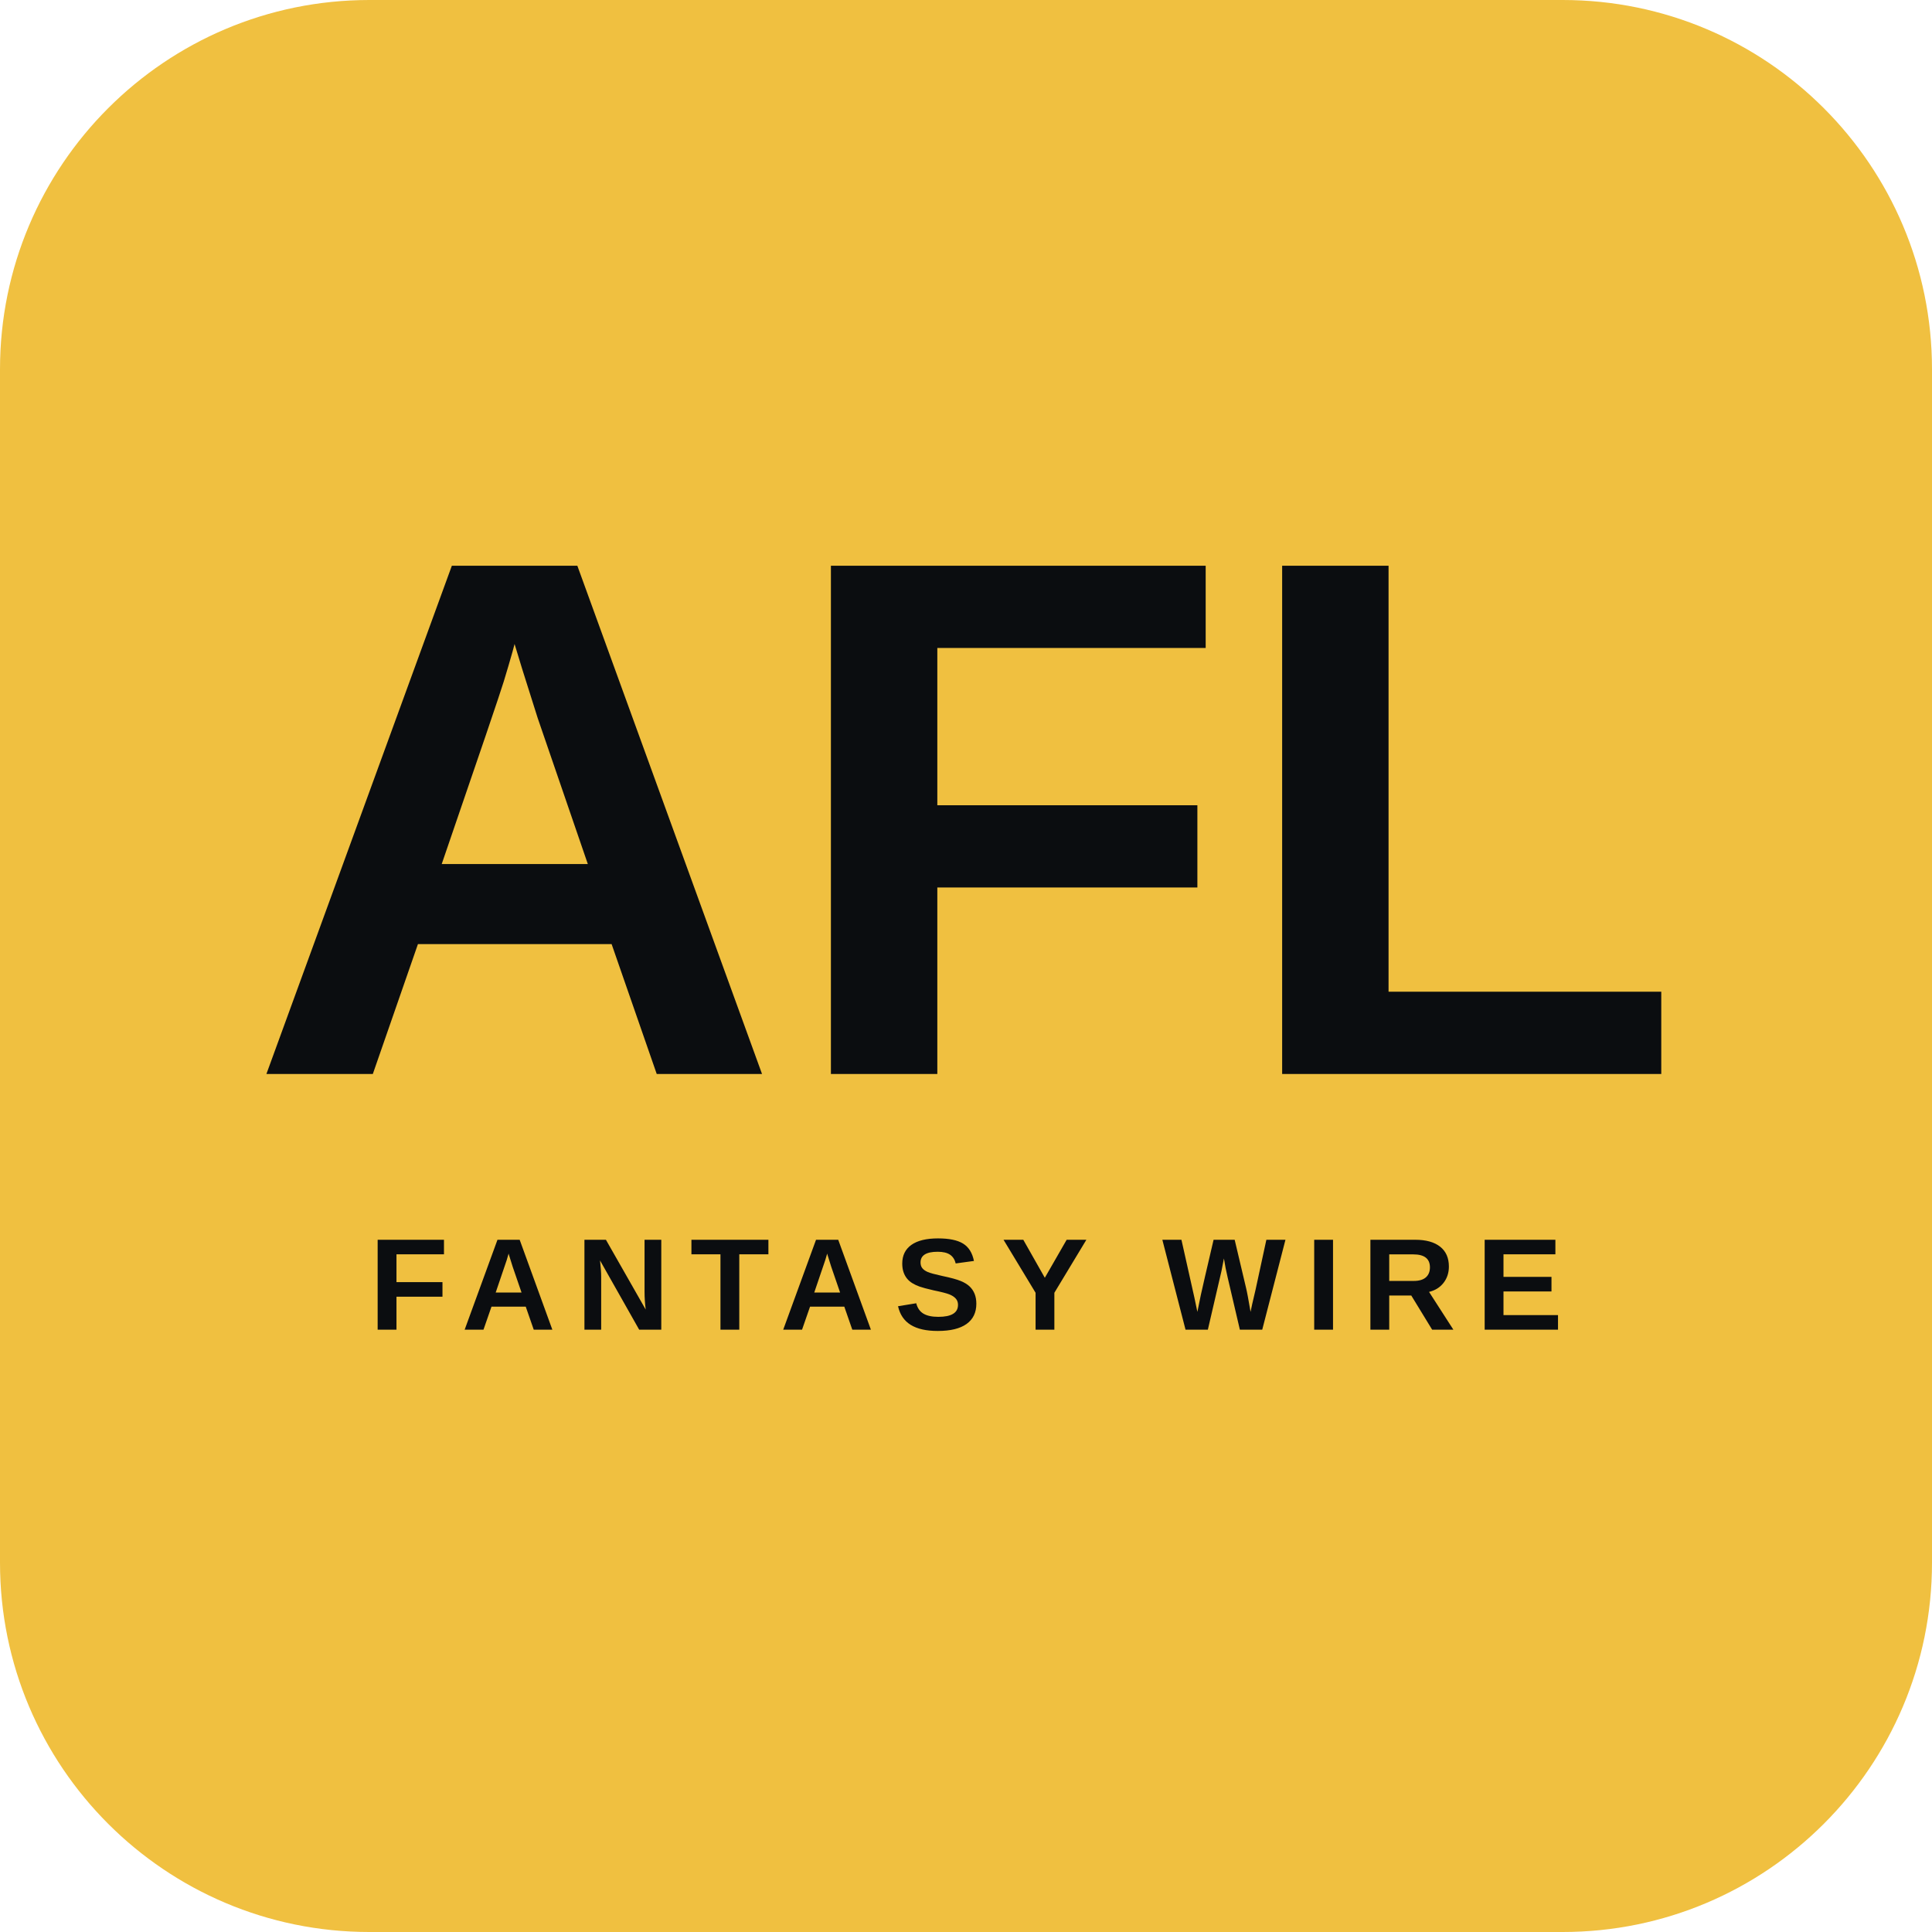
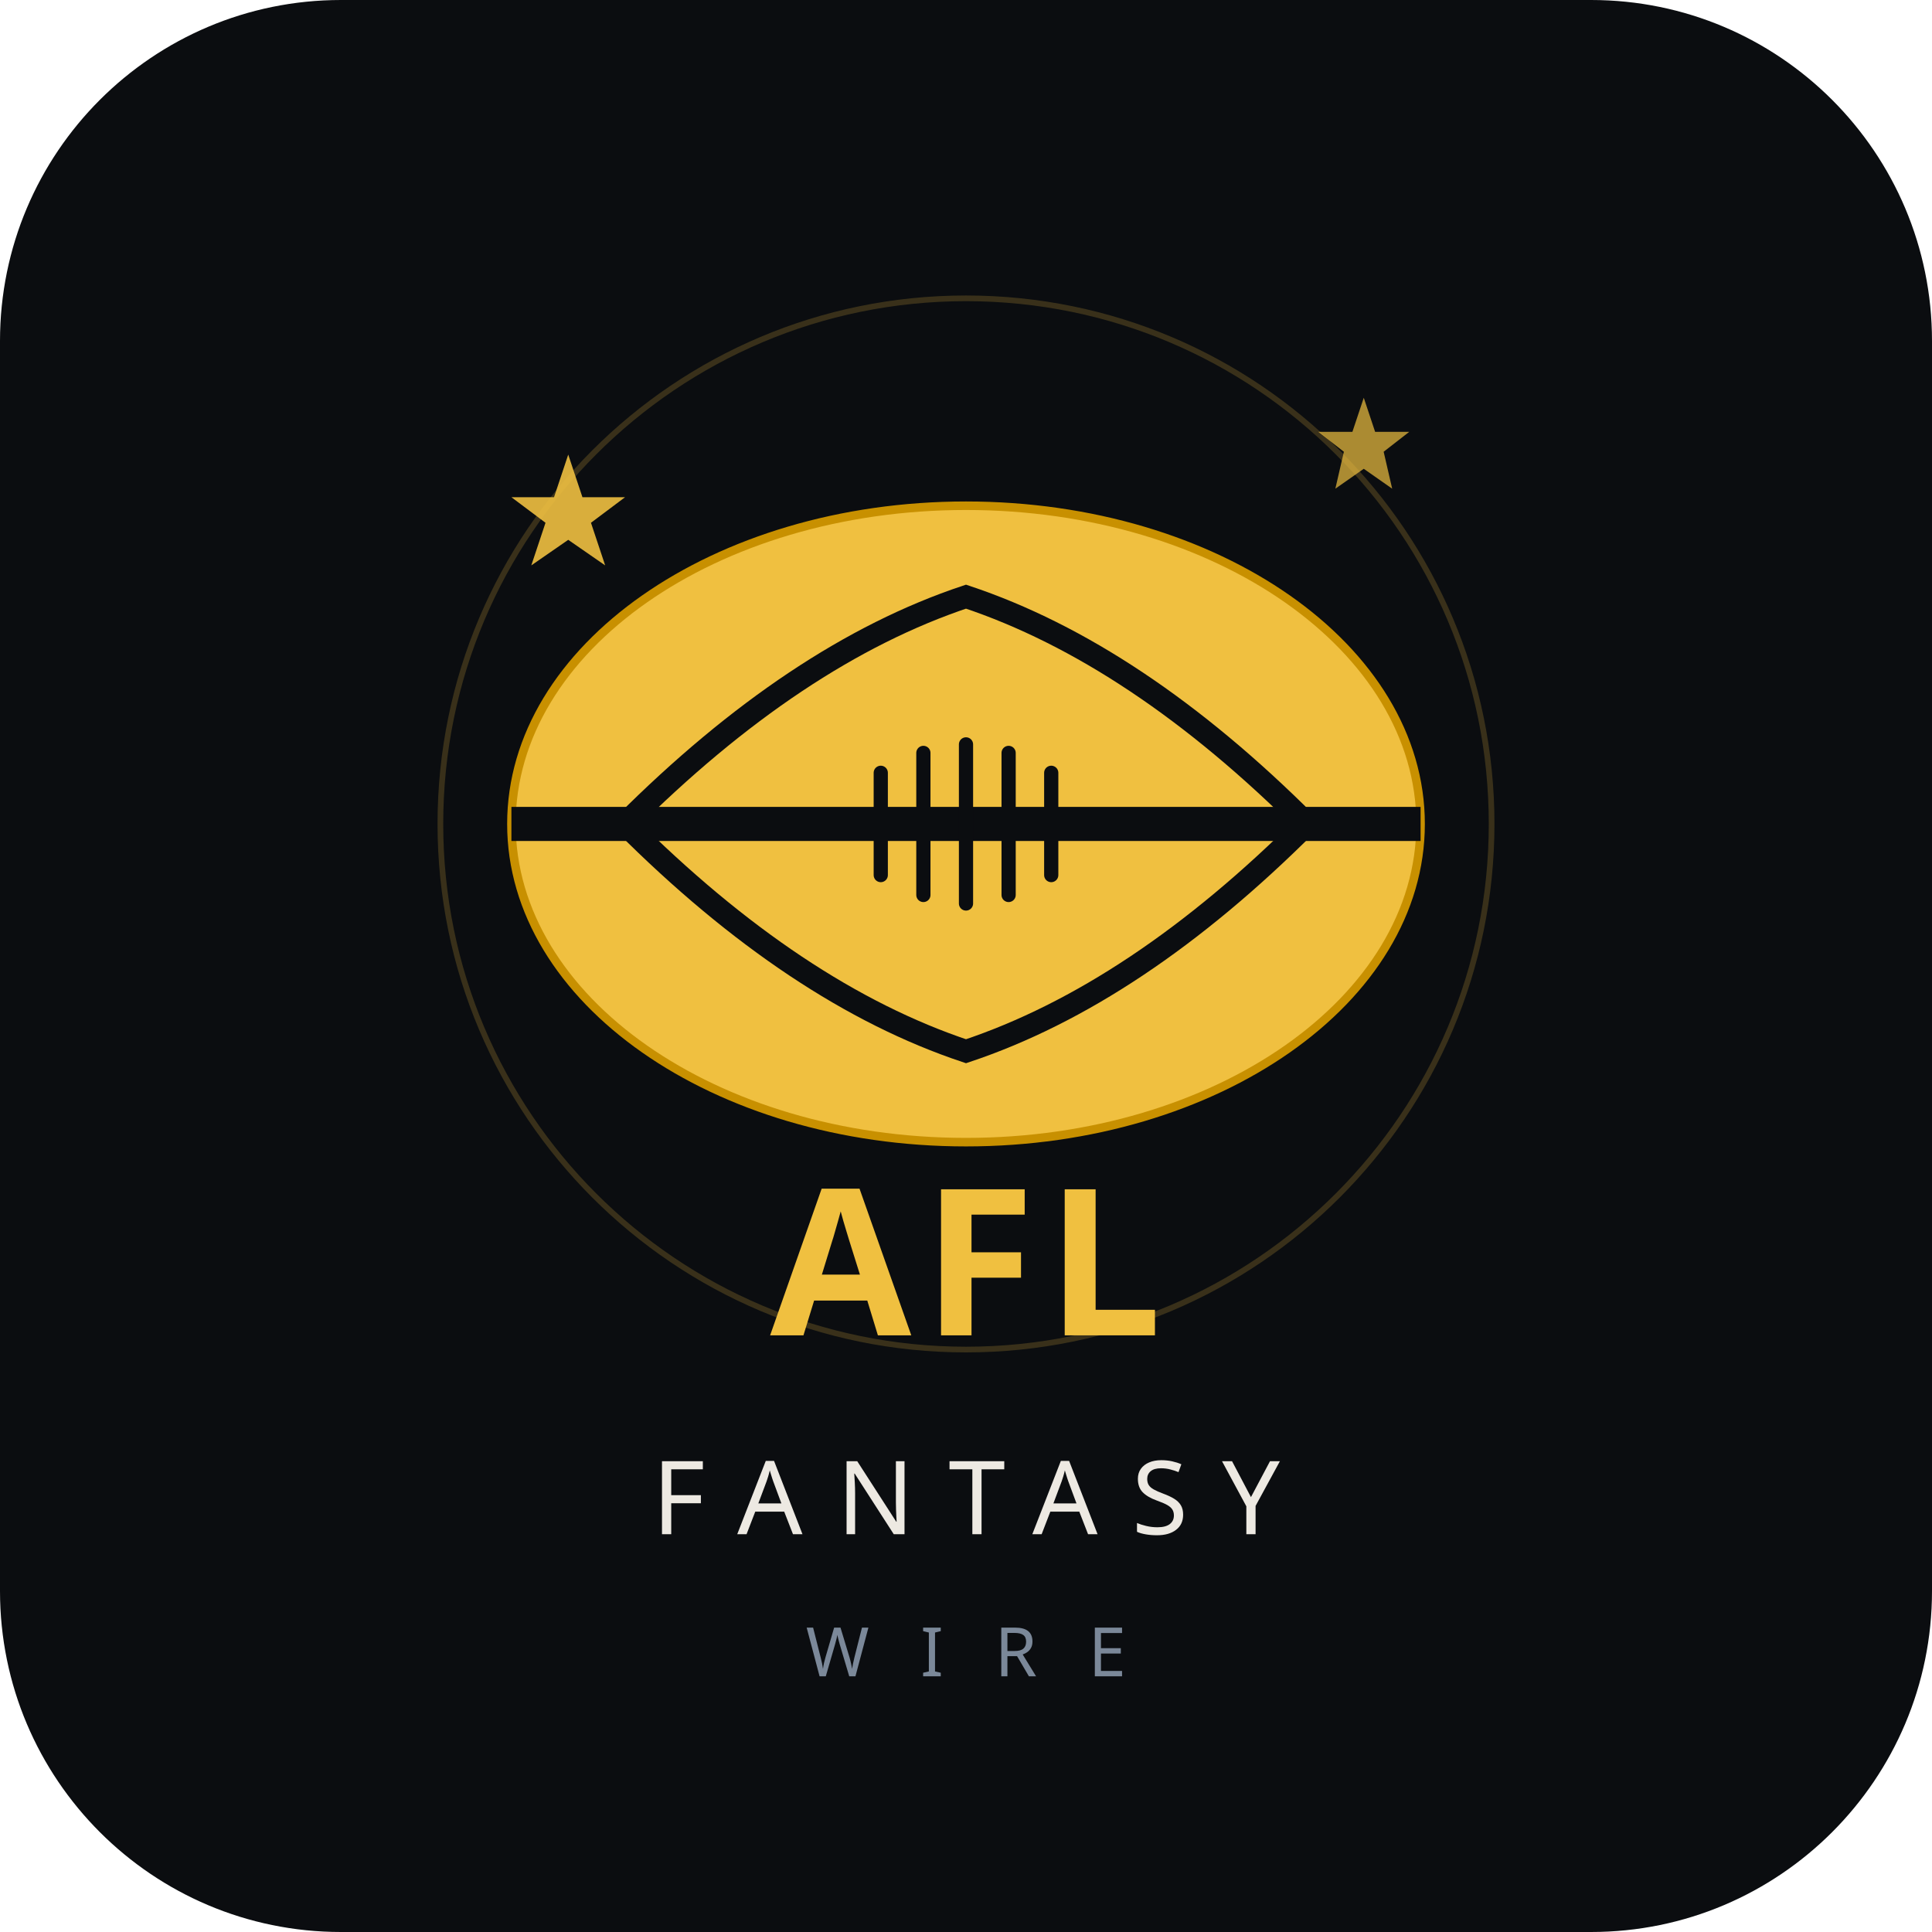
<svg xmlns="http://www.w3.org/2000/svg" width="680" height="680" viewBox="0 0 680 680">
-   <rect width="680" height="680" rx="130" fill="#f0c040" />
-   <text x="340" y="378" text-anchor="middle" font-family="Arial,Helvetica,sans-serif" font-weight="900" font-size="260" fill="#0b0d10">AFL</text>
-   <text x="340" y="468" text-anchor="middle" font-family="Arial,Helvetica,sans-serif" font-weight="700" font-size="46" fill="#0b0d10" letter-spacing="7">FANTASY WIRE</text>
+   <rect width="680" height="680" rx="120" fill="#0b0d10" />
+   <ellipse cx="340" cy="290" rx="185" ry="185" fill="none" stroke="#f0c040" stroke-width="2" opacity="0.2" />
+   <ellipse cx="340" cy="290" rx="160" ry="112" fill="#f0c040" />
+   <ellipse cx="340" cy="290" rx="160" ry="112" fill="none" stroke="#c89000" stroke-width="3" />
+   <line x1="180" y1="290" x2="500" y2="290" stroke="#0b0d10" stroke-width="12" />
+   <path d="M220 290 Q280 230 340 210 Q400 230 460 290" fill="none" stroke="#0b0d10" stroke-width="8" />
+   <path d="M220 290 Q280 350 340 370 Q400 350 460 290" fill="none" stroke="#0b0d10" stroke-width="8" />
+   <line x1="310" y1="272" x2="310" y2="308" stroke="#0b0d10" stroke-width="5" stroke-linecap="round" />
+   <line x1="325" y1="265" x2="325" y2="315" stroke="#0b0d10" stroke-width="5" stroke-linecap="round" />
+   <line x1="340" y1="262" x2="340" y2="318" stroke="#0b0d10" stroke-width="5" stroke-linecap="round" />
+   <line x1="355" y1="265" x2="355" y2="315" stroke="#0b0d10" stroke-width="5" stroke-linecap="round" />
+   <line x1="370" y1="272" x2="370" y2="308" stroke="#0b0d10" stroke-width="5" stroke-linecap="round" />
+   <polygon points="200,160 205,175 220,175 208,184 213,199 200,190 187,199 192,184 180,175 195,175" fill="#f0c040" opacity="0.9" />
+   <polygon points="480,140 484,152 496,152 487,159 490,172 480,165 470,172 473,159 464,152 476,152" fill="#f0c040" opacity="0.7" />
+   <text x="340" y="470" text-anchor="middle" font-family="Arial Narrow,sans-serif" font-weight="900" font-size="72" fill="#f0c040" letter-spacing="4">AFL</text>
+   <text x="340" y="540" text-anchor="middle" font-family="Arial Narrow,sans-serif" font-weight="400" font-size="36" fill="#ede9e2" letter-spacing="12">FANTASY</text>
+   <text x="340" y="590" text-anchor="middle" font-family="Arial Narrow,sans-serif" font-weight="400" font-size="24" fill="#7b8899" letter-spacing="18">WIRE</text>
</svg>
